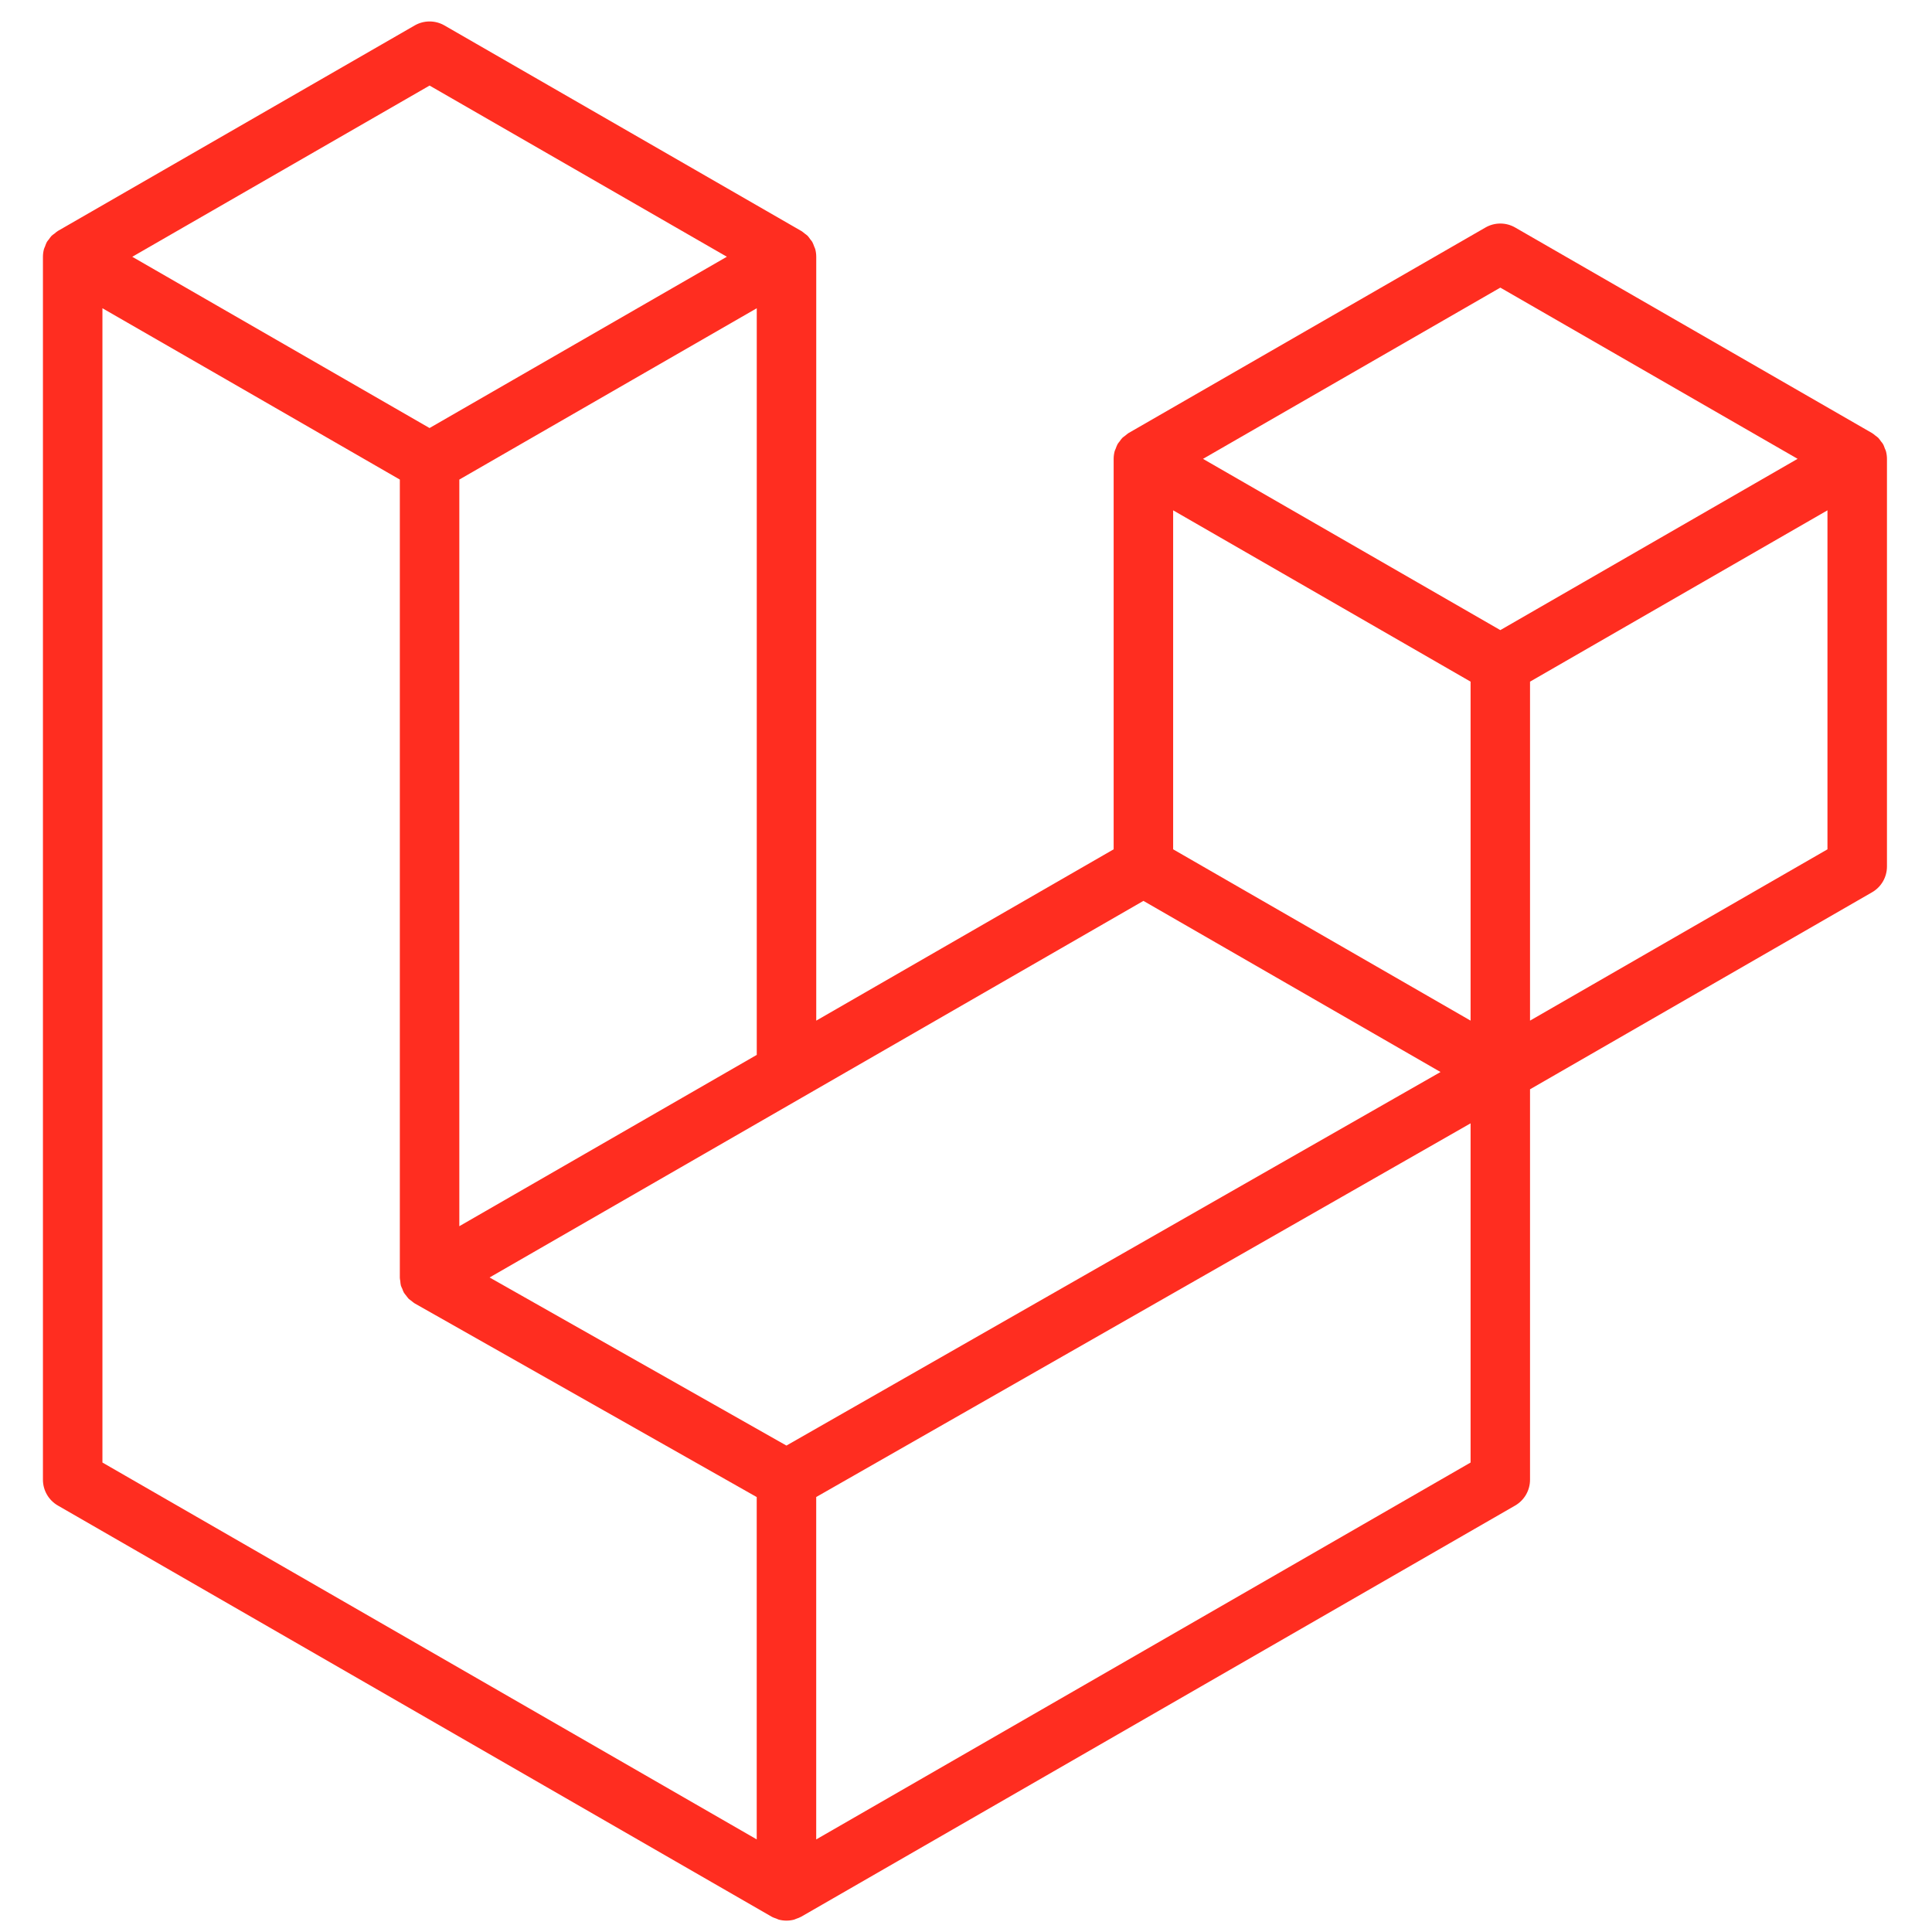
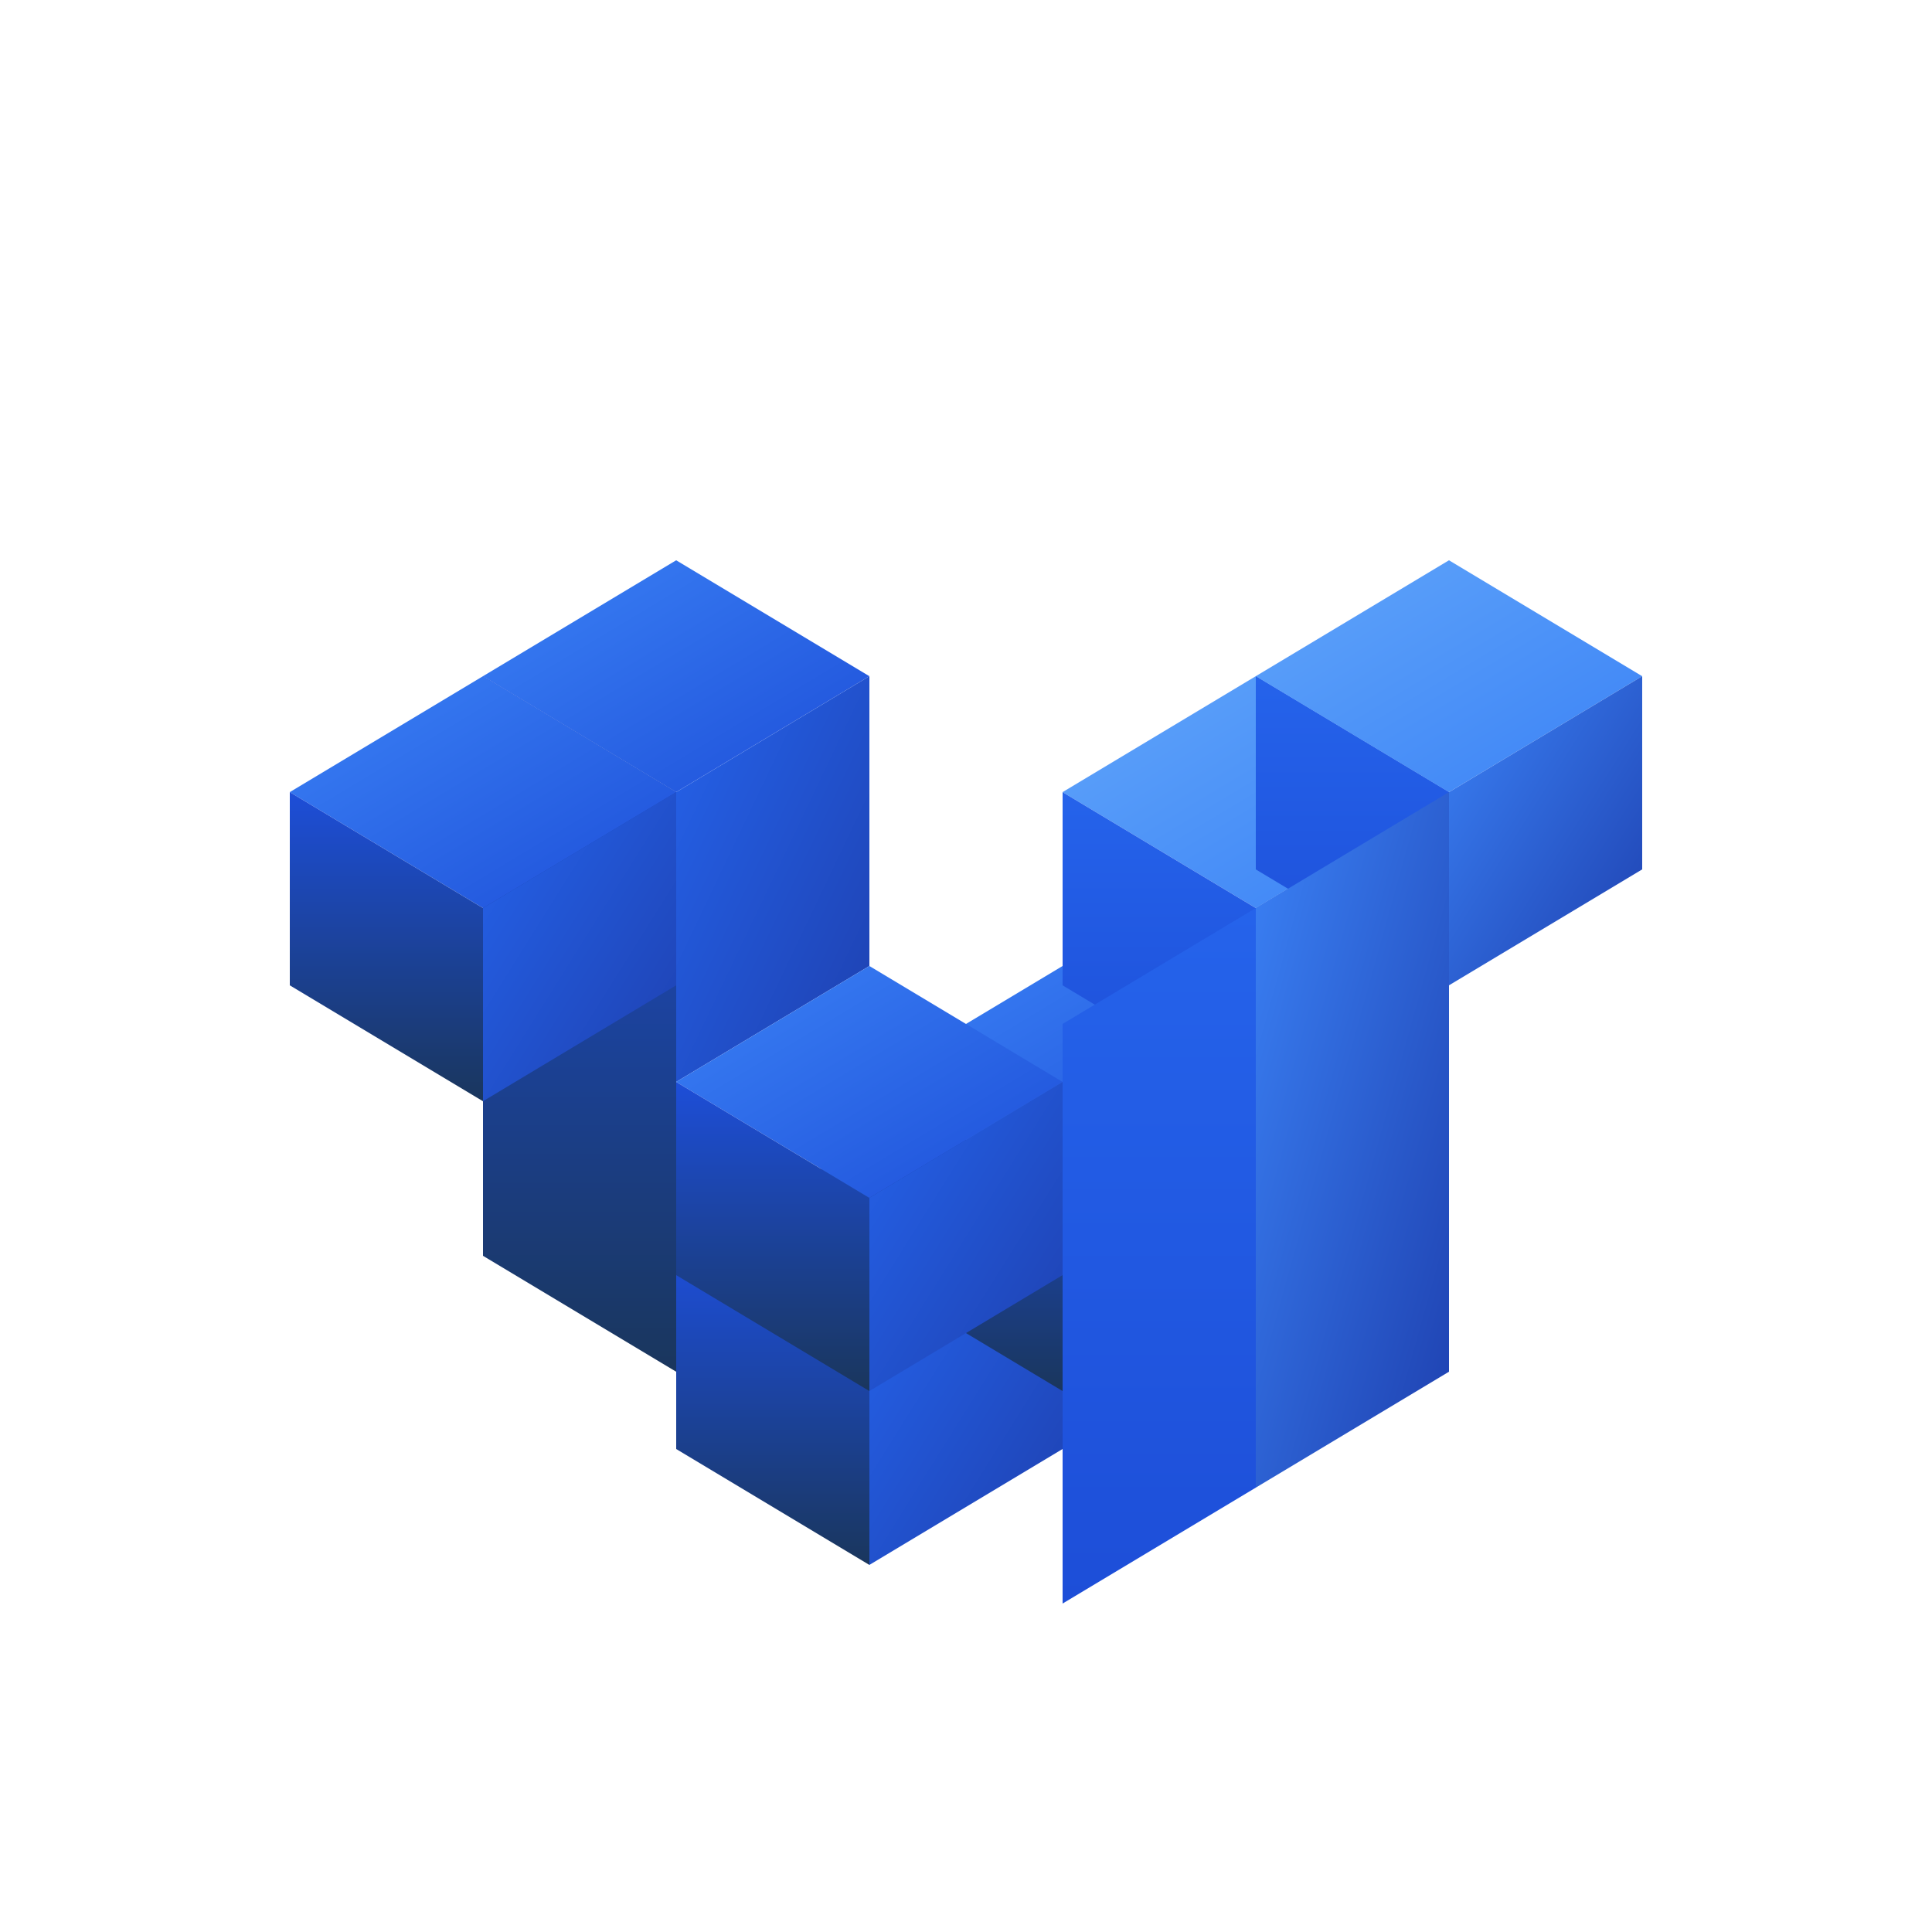
- <svg xmlns="http://www.w3.org/2000/svg" width="166" height="166" viewBox="0 0 166 166" fill="none">
-   <path fill-rule="evenodd" clip-rule="evenodd" d="M162.041 38.759C162.099 38.977 162.129 39.201 162.13 39.426V74.452C162.13 74.902 162.011 75.344 161.786 75.733C161.561 76.122 161.237 76.444 160.847 76.668L131.462 93.594V127.141C131.462 128.054 130.977 128.897 130.186 129.357L68.847 164.683C68.707 164.763 68.554 164.814 68.401 164.868C68.343 164.887 68.289 164.922 68.228 164.938C67.8 165.051 67.349 165.051 66.92 164.938C66.85 164.919 66.786 164.881 66.719 164.855C66.579 164.804 66.432 164.76 66.298 164.683L4.972 129.357C4.583 129.133 4.259 128.81 4.034 128.421C3.808 128.032 3.69 127.591 3.689 127.141L3.689 22.063C3.689 21.834 3.721 21.61 3.779 21.393C3.798 21.32 3.843 21.253 3.868 21.179C3.916 21.045 3.961 20.908 4.031 20.783C4.079 20.7 4.149 20.633 4.206 20.557C4.28 20.454 4.347 20.349 4.433 20.26C4.506 20.186 4.602 20.132 4.685 20.068C4.778 19.992 4.861 19.909 4.966 19.848L35.633 2.185C36.022 1.961 36.462 1.844 36.91 1.844C37.358 1.844 37.798 1.961 38.186 2.185L68.851 19.848H68.857C68.959 19.912 69.045 19.992 69.138 20.065C69.221 20.129 69.313 20.186 69.387 20.257C69.476 20.349 69.54 20.454 69.616 20.557C69.671 20.633 69.744 20.7 69.789 20.783C69.862 20.911 69.904 21.045 69.955 21.179C69.98 21.253 70.025 21.32 70.044 21.396C70.103 21.614 70.133 21.838 70.133 22.063V87.694L95.686 72.974V39.423C95.686 39.2 95.718 38.973 95.775 38.759C95.798 38.683 95.839 38.615 95.865 38.542C95.916 38.408 95.96 38.271 96.031 38.146C96.079 38.063 96.149 37.996 96.203 37.92C96.279 37.818 96.343 37.712 96.433 37.623C96.506 37.549 96.599 37.495 96.681 37.431C96.777 37.355 96.86 37.272 96.962 37.211L127.633 19.548C128.021 19.324 128.461 19.206 128.91 19.206C129.358 19.206 129.798 19.324 130.186 19.548L160.85 37.211C160.959 37.275 161.042 37.355 161.137 37.428C161.217 37.492 161.31 37.549 161.383 37.62C161.473 37.712 161.536 37.818 161.613 37.92C161.67 37.996 161.741 38.063 161.785 38.146C161.859 38.271 161.9 38.408 161.951 38.542C161.98 38.615 162.021 38.683 162.041 38.759ZM157.018 72.974V43.848L146.287 50.028L131.462 58.568V87.694L157.021 72.974H157.018ZM126.354 125.663V96.518L111.771 104.85L70.13 128.626V158.046L126.354 125.663ZM8.801 26.485V125.663L65.018 158.043V128.629L35.649 112L35.64 111.994L35.627 111.988C35.528 111.93 35.445 111.847 35.353 111.777C35.273 111.713 35.18 111.662 35.11 111.592L35.104 111.582C35.021 111.502 34.963 111.403 34.893 111.314C34.829 111.228 34.753 111.154 34.702 111.065L34.699 111.055C34.641 110.96 34.606 110.845 34.565 110.736C34.523 110.64 34.469 110.551 34.443 110.449C34.411 110.328 34.405 110.197 34.392 110.072C34.379 109.976 34.354 109.881 34.354 109.785V109.778V41.205L19.532 32.662L8.801 26.485ZM36.913 7.35L11.364 22.063L36.907 36.777L62.453 22.06L36.907 7.35H36.913ZM50.2 99.174L65.022 90.637V26.485L54.291 32.665L39.466 41.205V105.357L50.2 99.174ZM128.91 24.713L103.363 39.426L128.91 54.14L154.453 39.423L128.91 24.713ZM126.354 58.568L111.529 50.028L100.798 43.848V72.974L115.619 81.511L126.354 87.694V58.568ZM67.571 124.205L105.042 102.803L123.772 92.109L98.245 77.405L68.854 94.334L42.066 109.762L67.571 124.205Z" fill="#FF2D20" />
+ <svg xmlns="http://www.w3.org/2000/svg" viewBox="0 0 200 200" fill="none">
+   <defs>
+     <linearGradient id="blue-top" x1="0%" y1="0%" x2="100%" y2="100%">
+       <stop offset="0%" stop-color="#3b82f6" />
+       <stop offset="100%" stop-color="#1d4ed8" />
+     </linearGradient>
+     <linearGradient id="blue-left" x1="0%" y1="0%" x2="0%" y2="100%">
+       <stop offset="0%" stop-color="#1d4ed8" />
+       <stop offset="100%" stop-color="#1a365d" />
+     </linearGradient>
+     <linearGradient id="blue-right" x1="0%" y1="0%" x2="100%" y2="100%">
+       <stop offset="0%" stop-color="#2563eb" />
+       <stop offset="100%" stop-color="#1e40af" />
+     </linearGradient>
+     <linearGradient id="cyan-top" x1="0%" y1="0%" x2="100%" y2="100%">
+       <stop offset="0%" stop-color="#60a5fa" />
+       <stop offset="100%" stop-color="#3b82f6" />
+     </linearGradient>
+     <linearGradient id="cyan-left" x1="0%" y1="0%" x2="0%" y2="100%">
+       <stop offset="0%" stop-color="#2563eb" />
+       <stop offset="100%" stop-color="#1d4ed8" />
+     </linearGradient>
+     <linearGradient id="cyan-right" x1="0%" y1="0%" x2="100%" y2="100%">
+       <stop offset="0%" stop-color="#3b82f6" />
+       <stop offset="100%" stop-color="#1e40af" />
+     </linearGradient>
+   </defs>
+   <g transform="translate(10, 10)">
+     <polygon points="40,60 60,48 80,60 60,72" fill="url(#blue-top)" />
+     <polygon points="40,60 60,72 60,132 40,120" fill="url(#blue-left)" />
+     <polygon points="60,72 80,60 80,90 60,102" fill="url(#blue-right)" />
+     <polygon points="20,72 40,60 60,72 40,84" fill="url(#blue-top)" />
+     <polygon points="20,72 40,84 40,104 20,92" fill="url(#blue-left)" />
+     <polygon points="40,84 60,72 60,92 40,104" fill="url(#blue-right)" />
+     <polygon points="60,120 80,108 100,120 80,132" fill="url(#blue-top)" />
+     <polygon points="60,120 80,132 80,152 60,140" fill="url(#blue-left)" />
+     <polygon points="80,132 100,120 100,140 80,152" fill="url(#blue-right)" />
+     <polygon points="80,102 100,90 120,102 100,114" fill="url(#blue-top)" />
+     <polygon points="80,102 100,114 100,134 80,122" fill="url(#blue-left)" />
+     <polygon points="100,114 120,102 120,122 100,134" fill="url(#blue-right)" />
+     <polygon points="60,102 80,90 100,102 80,114" fill="url(#blue-top)" />
+     <polygon points="60,102 80,114 80,134 60,122" fill="url(#blue-left)" />
+     <polygon points="80,114 100,102 100,122 80,134" fill="url(#blue-right)" />
+     <polygon points="100,72 120,60 140,72 120,84" fill="url(#cyan-top)" />
+     <polygon points="100,72 120,84 120,104 100,92" fill="url(#cyan-left)" />
+     <polygon points="120,84 140,72 140,92 120,104" fill="url(#cyan-right)" />
+     <polygon points="120,60 140,48 160,60 140,72" fill="url(#cyan-top)" />
+     <polygon points="120,60 140,72 140,92 120,80" fill="url(#cyan-left)" />
+     <polygon points="140,72 160,60 160,80 140,92" fill="url(#cyan-right)" />
+     <polygon points="120,84 140,72 140,132 120,144" fill="url(#cyan-right)" />
+     <polygon points="100,96 120,84 120,144 100,156" fill="url(#cyan-left)" />
+     <polygon points="100,156 120,144 140,132 120,144" fill="url(#cyan-top)" />
+   </g>
</svg>
